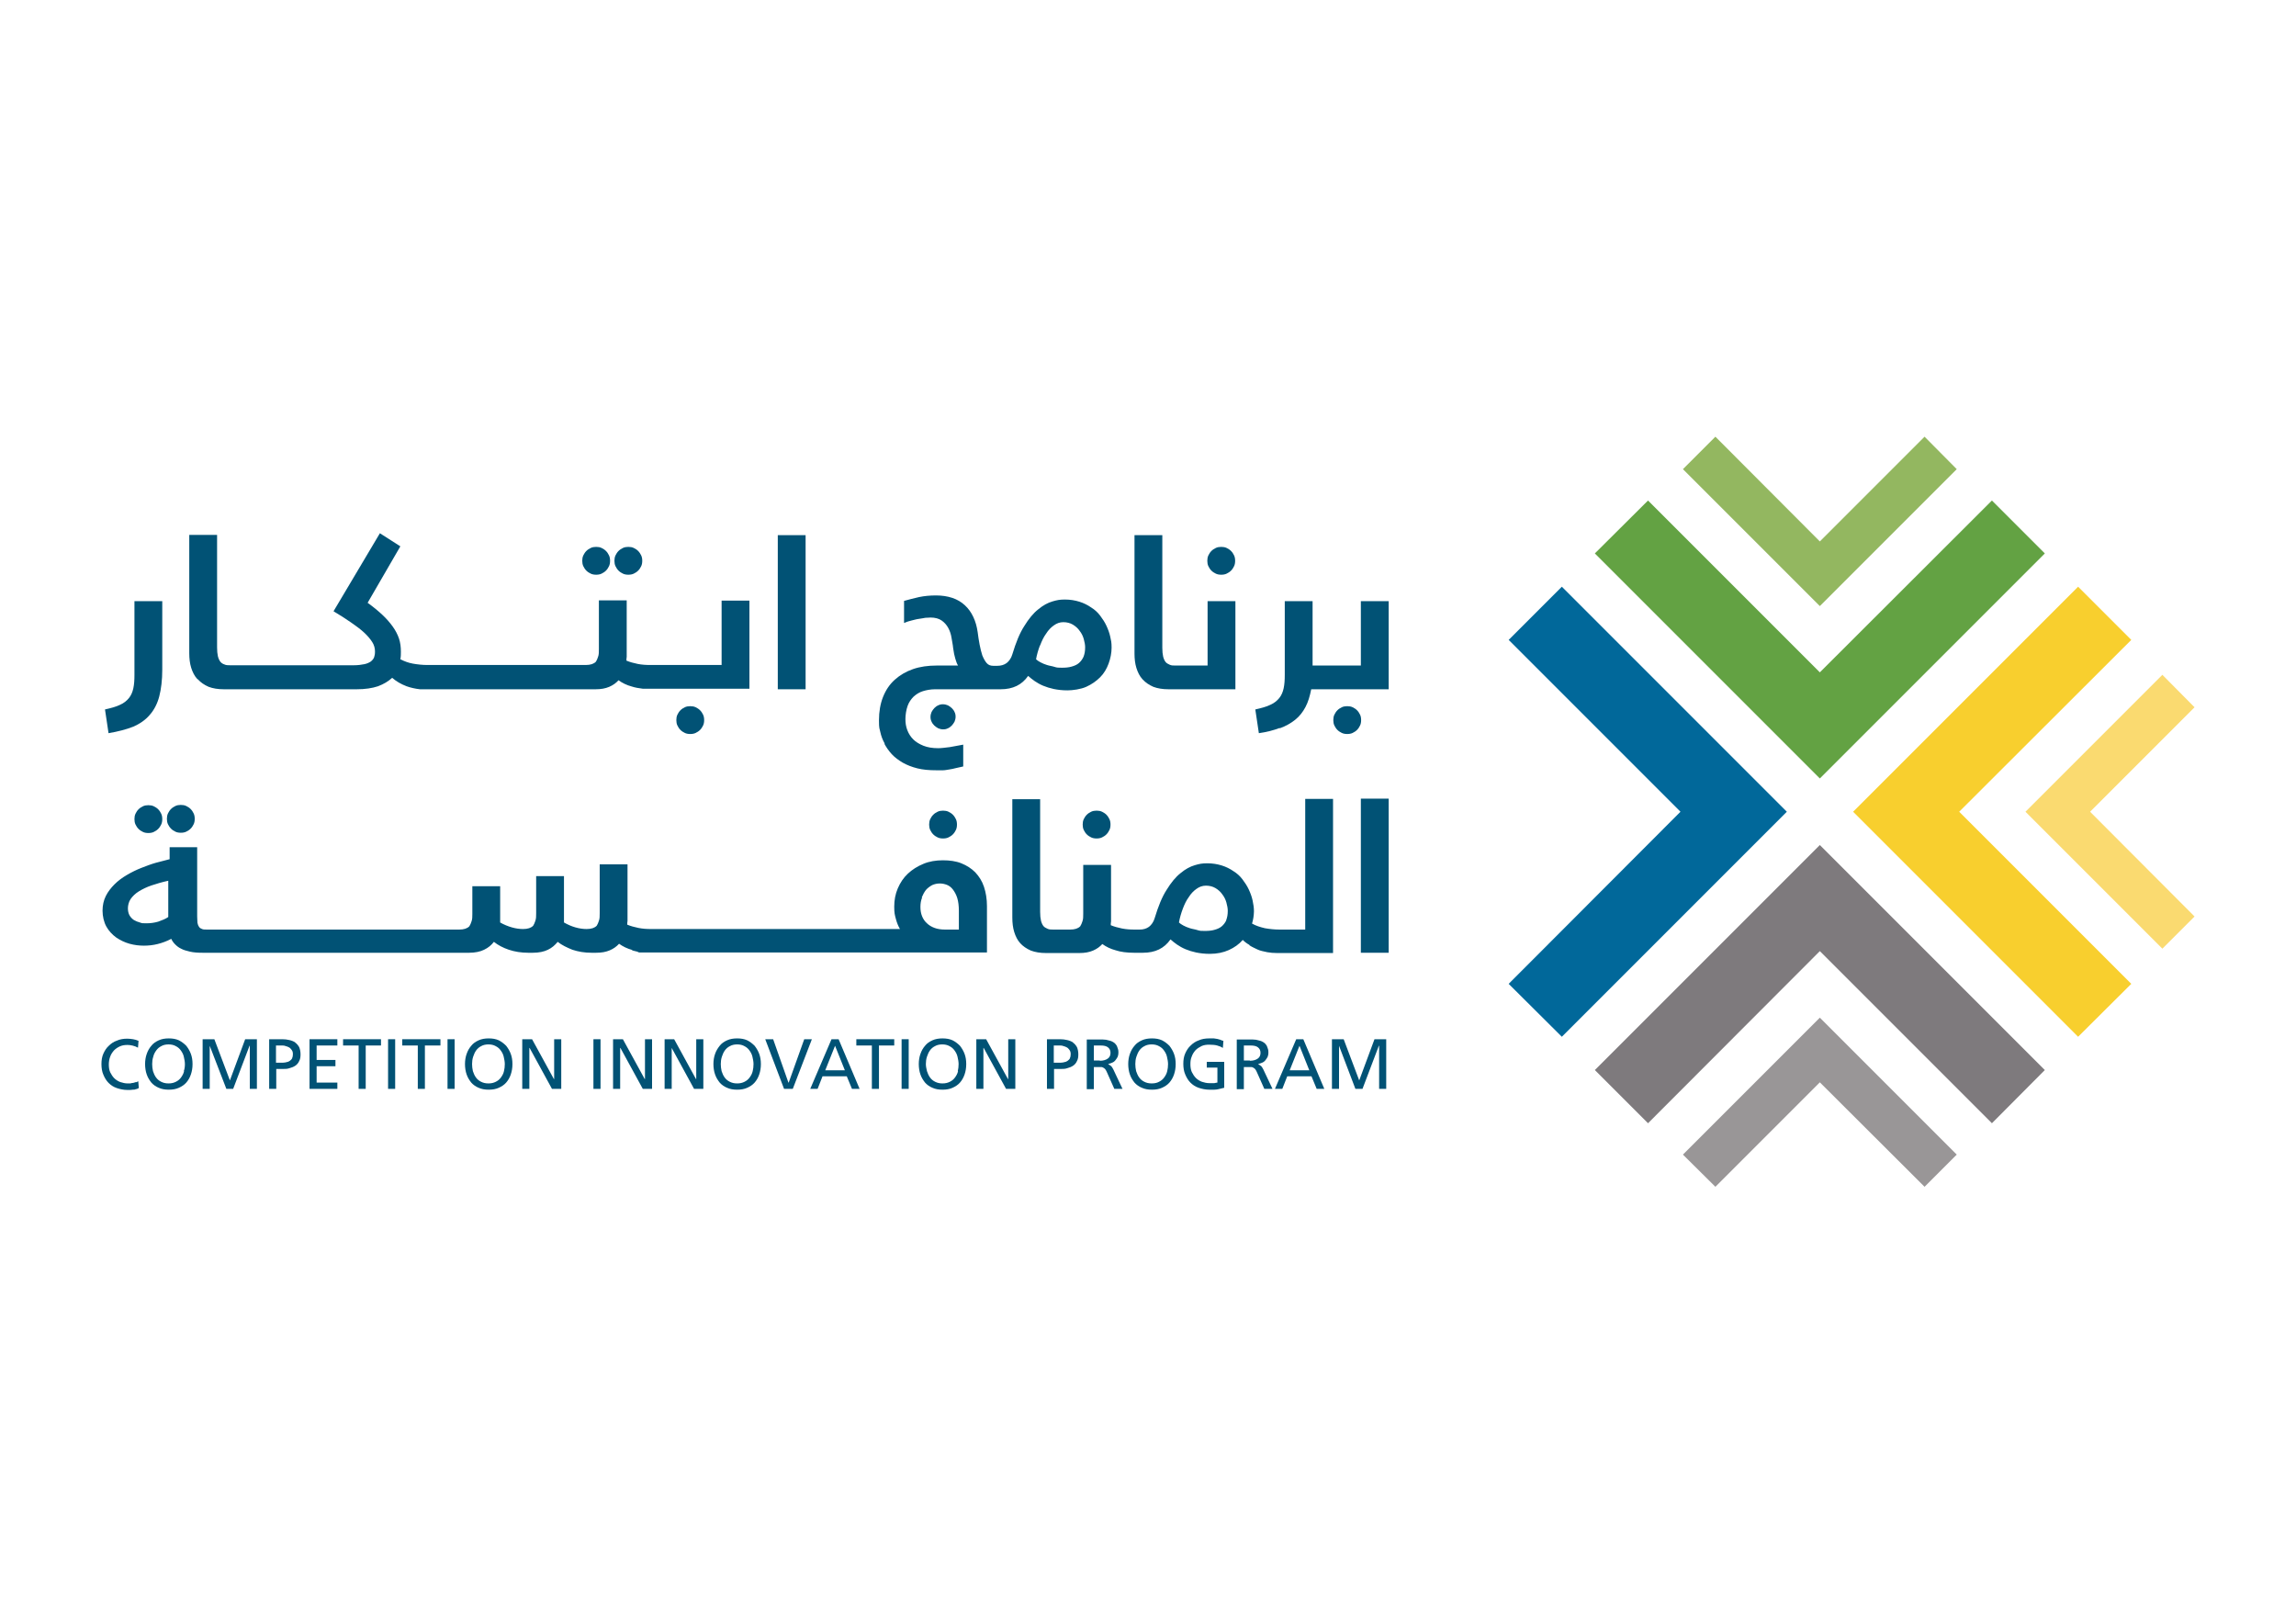
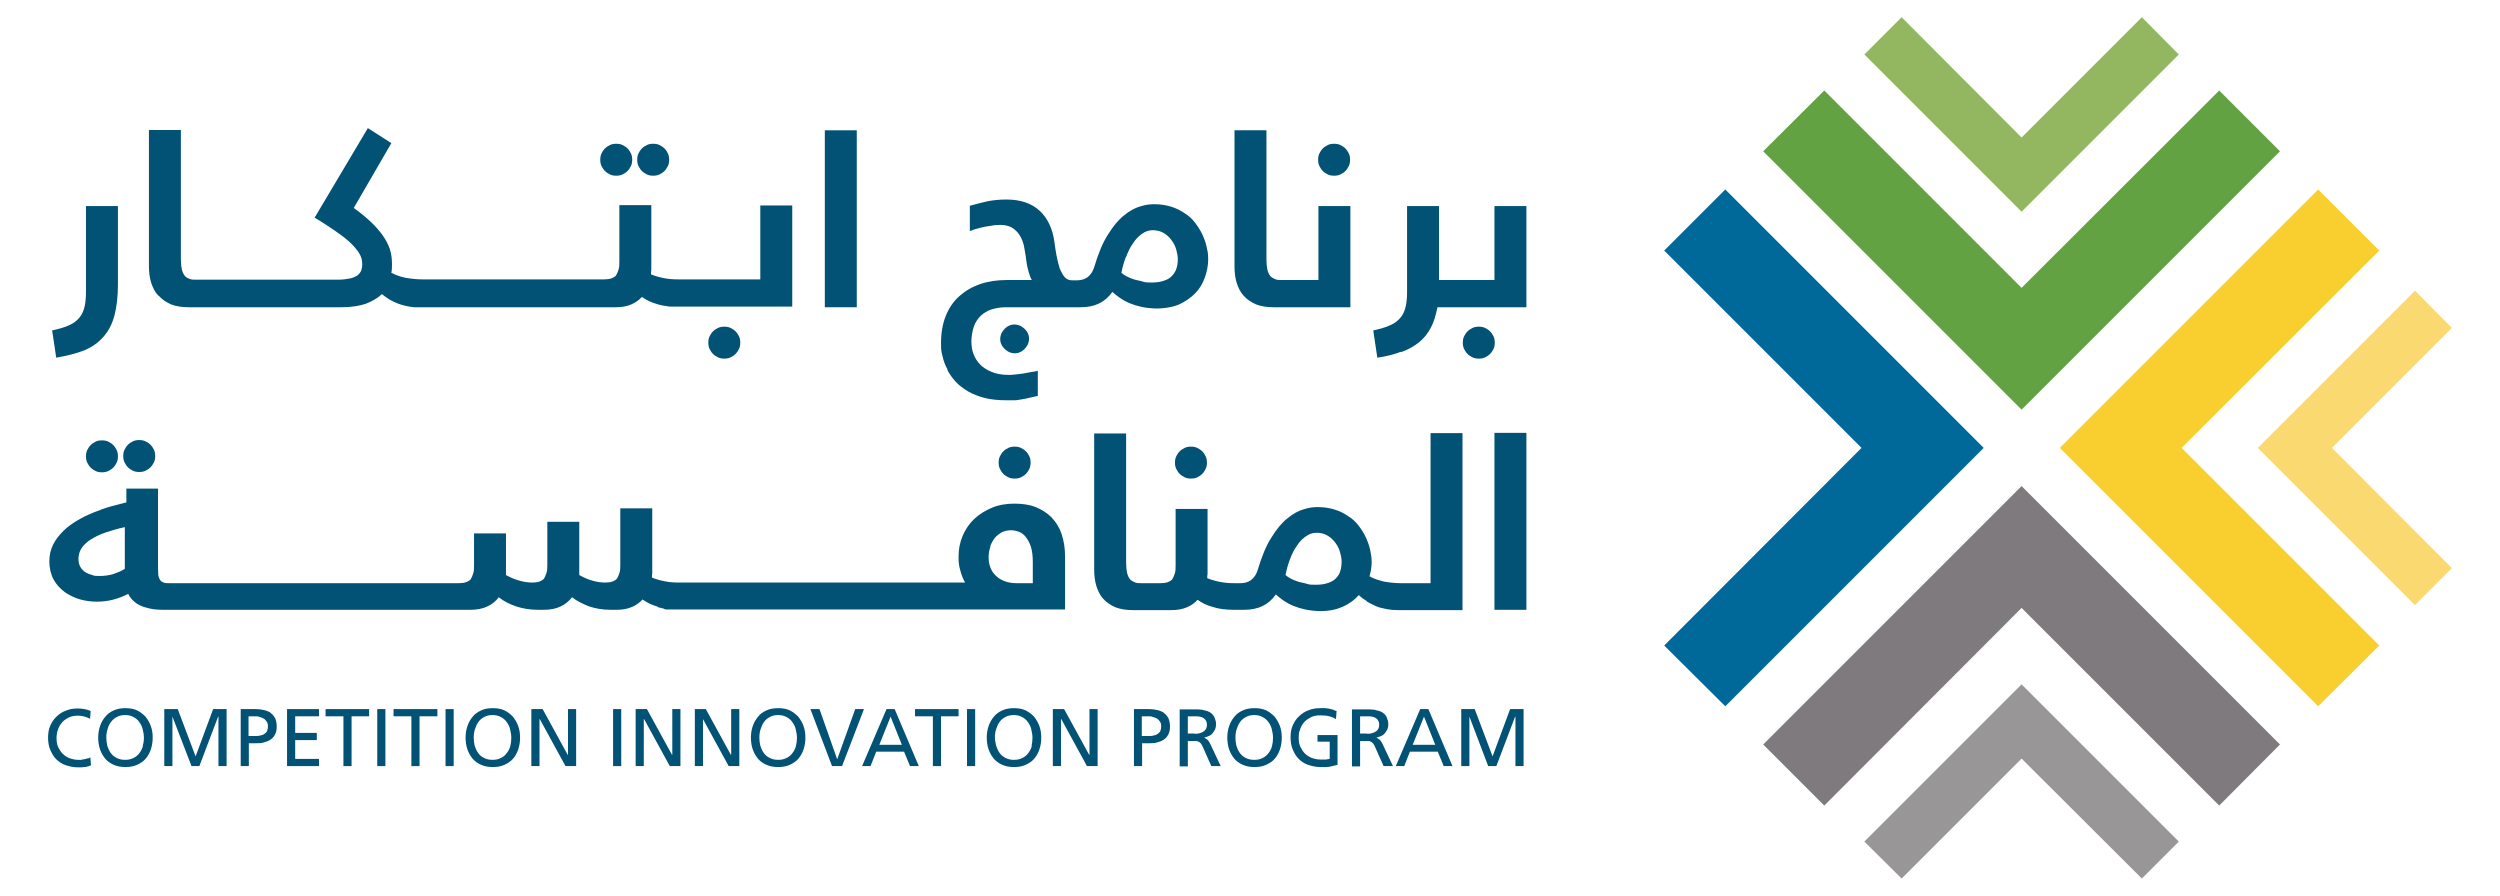
- <svg xmlns="http://www.w3.org/2000/svg" id="Layer_1" version="1.1" viewBox="0 0 841.9 595.3">
+ <svg xmlns="http://www.w3.org/2000/svg" id="Layer_1" version="1.1" viewBox="21.85 154.60 798.20 286.00">
  <defs>
    <style>
      .st0 {
        fill: #015275;
      }

      .st1 {
        fill: #f8cf2e;
      }

      .st2 {
        fill: #93b760;
      }

      .st3 {
        fill: #63a243;
      }

      .st4 {
        fill: #fada70;
      }

      .st5 {
        fill: #999697;
      }

      .st6 {
        fill: #7e7a7d;
      }

      .st7 {
        fill: #01689a;
      }
    </style>
  </defs>
  <polygon class="st6" points="584.8 392.3 604.3 411.8 667.3 348.7 730.4 411.8 749.8 392.3 667.3 309.8 584.8 392.3" />
  <polygon class="st7" points="572.7 215.1 553.2 234.6 616.2 297.6 553.2 360.7 572.7 380.1 655.2 297.6 572.7 215.1" />
  <polygon class="st4" points="792.9 347.8 804.7 336 766.4 297.6 804.7 259.3 792.9 247.4 742.7 297.6 792.9 347.8" />
  <polygon class="st3" points="749.8 202.9 730.4 183.5 667.3 246.5 604.3 183.5 584.8 202.9 667.3 285.4 749.8 202.9" />
  <polygon class="st1" points="762 380.1 781.5 360.7 718.4 297.6 781.5 234.6 762 215.1 679.5 297.6 762 380.1" />
  <polygon class="st2" points="717.5 172 705.7 160.1 667.3 198.5 629 160.1 617.1 172 667.3 222.2 717.5 172" />
  <polygon class="st5" points="617.1 423.3 629 435.1 667.3 396.8 705.7 435.1 717.5 423.3 667.3 373.1 617.1 423.3" />
  <g>
    <path class="st0" d="M49.9,396.7c-.3.1-.7.2-1,.3-.4,0-.7.1-1.1.2-.4,0-.7,0-1,0-.9,0-1.8-.2-2.7-.5-.8-.3-1.6-.8-2.2-1.4-.6-.6-1.1-1.4-1.5-2.2-.4-.9-.5-1.9-.5-2.9s.2-2,.5-2.8c.3-.9.8-1.6,1.4-2.3.6-.6,1.3-1.1,2.2-1.5.9-.4,1.8-.5,2.8-.5s2.6.3,3.8,1l.2-2.5c-.7-.3-1.3-.5-2-.6s-1.4-.2-2.1-.2c-1.4,0-2.7.2-3.8.7-1.2.4-2.2,1.1-3,1.9-.9.8-1.5,1.8-2,2.9-.5,1.1-.7,2.4-.7,3.8s.2,2.8.7,3.9c.5,1.2,1.1,2.2,1.9,3,.8.8,1.8,1.5,3,1.9,1.2.4,2.5.7,3.9.7s1.2,0,2-.1c.4,0,.8,0,1.1-.2.4,0,.7-.2,1.1-.4l-.2-2.5c-.2.1-.5.3-.8.4Z" />
    <path class="st0" d="M68.3,383.4c-.8-.8-1.7-1.5-2.7-2-1.1-.5-2.3-.7-3.7-.7s-2.6.2-3.7.7c-1.1.5-2,1.1-2.7,2-.7.8-1.3,1.8-1.7,3-.4,1.1-.6,2.4-.6,3.7s.2,2.7.6,3.8c.4,1.2,1,2.1,1.7,3,.7.8,1.7,1.5,2.7,1.9,1.1.5,2.3.7,3.7.7s2.6-.2,3.7-.7c1.1-.5,2-1.1,2.7-1.9.7-.8,1.3-1.8,1.7-3,.4-1.2.6-2.4.6-3.8s-.2-2.6-.6-3.7c-.4-1.1-1-2.1-1.7-3ZM67.5,392.7c-.2.9-.6,1.6-1.1,2.3-.5.7-1.1,1.2-1.9,1.6-.8.4-1.6.6-2.7.6s-1.9-.2-2.7-.6c-.8-.4-1.4-.9-1.9-1.6-.5-.7-.8-1.4-1.1-2.3-.2-.9-.3-1.7-.3-2.6s.1-1.8.4-2.7c.2-.9.6-1.6,1.1-2.3.5-.7,1.1-1.2,1.9-1.6.7-.4,1.6-.6,2.6-.6,1,0,1.9.2,2.6.6.8.4,1.4.9,1.9,1.6.5.7.9,1.4,1.1,2.3.2.9.4,1.8.4,2.7,0,.9-.1,1.8-.4,2.6Z" />
    <polygon class="st0" points="84.3 396.1 78.6 381 74.3 381 74.3 399.2 76.9 399.2 76.9 383.4 76.9 383.4 83 399.2 85.5 399.2 91.5 383.4 91.6 383.4 91.6 399.2 94.2 399.2 94.2 381 89.9 381 84.3 396.1" />
    <path class="st0" d="M108.3,382.2c-.6-.4-1.3-.7-2.2-.9-.8-.2-1.7-.3-2.6-.3h-4.8v18.2h2.6v-7.3h2.5c.8,0,1.6,0,2.4-.3.8-.2,1.5-.5,2.1-.9.6-.4,1.1-1,1.4-1.7.4-.7.5-1.5.5-2.5s-.2-1.9-.5-2.6c-.4-.7-.9-1.3-1.5-1.7ZM107.2,387.9c-.2.4-.5.7-.9,1-.4.3-.7.4-1.2.5-.4.1-.8.2-1.3.2h-2.6v-6.3h2.2c.4,0,.8,0,1.3.2.5.1.9.3,1.3.5.4.2.7.6,1,1,.3.4.4.9.4,1.5s-.1,1.1-.3,1.5Z" />
    <polygon class="st0" points="113.5 399.2 123.7 399.2 123.7 396.9 116.1 396.9 116.1 390.9 123 390.9 123 388.6 116.1 388.6 116.1 383.3 123.7 383.3 123.7 381 113.5 381 113.5 399.2" />
    <polygon class="st0" points="125.8 383.3 131.5 383.3 131.5 399.2 134.1 399.2 134.1 383.3 139.7 383.3 139.7 381 125.8 381 125.8 383.3" />
    <rect class="st0" x="142.3" y="381" width="2.6" height="18.2" />
    <polygon class="st0" points="147.5 383.3 153.2 383.3 153.2 399.2 155.8 399.2 155.8 383.3 161.5 383.3 161.5 381 147.5 381 147.5 383.3" />
    <rect class="st0" x="164.1" y="381" width="2.6" height="18.2" />
    <path class="st0" d="M185.6,383.4c-.8-.8-1.7-1.5-2.7-2-1.1-.5-2.3-.7-3.7-.7s-2.6.2-3.7.7c-1.1.5-2,1.1-2.7,2-.7.8-1.3,1.8-1.7,3-.4,1.1-.6,2.4-.6,3.7s.2,2.7.6,3.8c.4,1.2,1,2.1,1.7,3,.7.8,1.7,1.5,2.7,1.9,1.1.5,2.3.7,3.7.7s2.6-.2,3.7-.7c1.1-.5,2-1.1,2.7-1.9.7-.8,1.3-1.8,1.7-3,.4-1.2.6-2.4.6-3.8s-.2-2.6-.6-3.7c-.4-1.1-1-2.1-1.7-3ZM184.8,392.7c-.2.9-.6,1.6-1.1,2.3-.5.7-1.1,1.2-1.9,1.6-.8.4-1.6.6-2.7.6s-1.9-.2-2.7-.6c-.8-.4-1.4-.9-1.9-1.6-.5-.7-.8-1.4-1.1-2.3-.2-.9-.3-1.7-.3-2.6s.1-1.8.4-2.7c.3-.9.6-1.6,1.1-2.3.5-.7,1.1-1.2,1.9-1.6.7-.4,1.6-.6,2.6-.6,1,0,1.9.2,2.6.6.8.4,1.4.9,1.9,1.6.5.7.9,1.4,1.1,2.3.2.9.4,1.8.4,2.7,0,.9-.1,1.8-.3,2.6Z" />
    <polygon class="st0" points="203.2 395.6 203.1 395.6 195.1 381 191.5 381 191.5 399.2 194.1 399.2 194.1 384.2 194.2 384.2 202.4 399.2 205.8 399.2 205.8 381 203.2 381 203.2 395.6" />
    <rect class="st0" x="217.6" y="381" width="2.6" height="18.2" />
    <polygon class="st0" points="236.5 395.6 236.4 395.6 228.4 381 224.8 381 224.8 399.2 227.4 399.2 227.4 384.2 227.5 384.2 235.7 399.2 239.1 399.2 239.1 381 236.5 381 236.5 395.6" />
    <polygon class="st0" points="255.3 395.6 255.2 395.6 247.2 381 243.7 381 243.7 399.2 246.3 399.2 246.3 384.2 246.3 384.2 254.5 399.2 257.9 399.2 257.9 381 255.3 381 255.3 395.6" />
    <path class="st0" d="M276.7,383.4c-.8-.8-1.7-1.5-2.7-2-1.1-.5-2.3-.7-3.7-.7s-2.6.2-3.7.7c-1.1.5-2,1.1-2.7,2s-1.3,1.8-1.7,3c-.4,1.1-.6,2.4-.6,3.7s.2,2.7.6,3.8c.4,1.2,1,2.1,1.7,3,.7.8,1.7,1.5,2.7,1.9,1.1.5,2.3.7,3.7.7s2.6-.2,3.7-.7c1.1-.5,2-1.1,2.7-1.9.7-.8,1.3-1.8,1.7-3,.4-1.2.6-2.4.6-3.8s-.2-2.6-.6-3.7c-.4-1.1-1-2.1-1.7-3ZM276,392.7c-.2.9-.6,1.6-1.1,2.3-.5.7-1.1,1.2-1.9,1.6-.8.4-1.6.6-2.7.6s-1.9-.2-2.7-.6c-.8-.4-1.4-.9-1.9-1.6-.5-.7-.8-1.4-1.1-2.3-.2-.9-.3-1.7-.3-2.6s.1-1.8.4-2.7c.3-.9.6-1.6,1.1-2.3.5-.7,1.1-1.2,1.9-1.6.7-.4,1.6-.6,2.6-.6,1,0,1.9.2,2.6.6.8.4,1.4.9,1.9,1.6.5.7.9,1.4,1.1,2.3.2.9.4,1.8.4,2.7,0,.9-.1,1.8-.3,2.6Z" />
    <polygon class="st0" points="294.9 381 289.2 396.9 289.1 396.9 283.5 381 280.6 381 287.5 399.2 290.7 399.2 297.7 381 294.9 381" />
    <path class="st0" d="M304.9,381l-7.8,18.2h2.7l1.8-4.6h8.9l1.9,4.6h2.8l-7.7-18.2h-2.7ZM302.6,392.4l3.6-9,3.6,9h-7.2Z" />
    <polygon class="st0" points="314 383.3 319.7 383.3 319.7 399.2 322.3 399.2 322.3 383.3 327.9 383.3 327.9 381 314 381 314 383.3" />
    <rect class="st0" x="330.6" y="381" width="2.6" height="18.2" />
    <path class="st0" d="M352,383.4c-.8-.8-1.7-1.5-2.7-2-1.1-.5-2.3-.7-3.7-.7s-2.6.2-3.7.7-2,1.1-2.7,2c-.7.8-1.3,1.8-1.7,3-.4,1.1-.6,2.4-.6,3.7s.2,2.7.6,3.8c.4,1.2,1,2.1,1.7,3,.7.8,1.7,1.5,2.7,1.9,1.1.5,2.3.7,3.7.7s2.6-.2,3.7-.7c1.1-.5,2-1.1,2.7-1.9.7-.8,1.3-1.8,1.7-3,.4-1.2.6-2.4.6-3.8s-.2-2.6-.6-3.7c-.4-1.1-1-2.1-1.7-3ZM351.3,392.7c-.2.9-.6,1.6-1.1,2.3-.5.7-1.1,1.2-1.9,1.6-.8.4-1.6.6-2.7.6s-1.9-.2-2.7-.6c-.8-.4-1.4-.9-1.9-1.6-.5-.7-.8-1.4-1.1-2.3-.2-.9-.4-1.7-.4-2.6s.1-1.8.4-2.7c.3-.9.6-1.6,1.1-2.3.5-.7,1.1-1.2,1.9-1.6.7-.4,1.6-.6,2.6-.6,1,0,1.9.2,2.6.6.8.4,1.4.9,1.9,1.6.5.7.9,1.4,1.1,2.3.2.9.4,1.8.4,2.7,0,.9-.1,1.8-.3,2.6Z" />
    <polygon class="st0" points="369.7 395.6 369.6 395.6 361.6 381 358 381 358 399.2 360.6 399.2 360.6 384.2 360.7 384.2 368.9 399.2 372.3 399.2 372.3 381 369.7 381 369.7 395.6" />
    <path class="st0" d="M393.5,382.2c-.6-.4-1.3-.7-2.2-.9-.8-.2-1.7-.3-2.6-.3h-4.8v18.2h2.6v-7.3h2.5c.8,0,1.6,0,2.4-.3.8-.2,1.5-.5,2.1-.9.6-.4,1.1-1,1.4-1.7.4-.7.5-1.5.5-2.5s-.2-1.9-.5-2.6c-.4-.7-.9-1.3-1.5-1.7ZM392.4,387.9c-.2.4-.5.7-.9,1-.4.3-.7.4-1.2.5-.4.1-.8.2-1.3.2h-2.6v-6.3h2.2c.4,0,.8,0,1.3.2.5.1.9.3,1.3.5.4.2.7.6,1,1,.3.4.4.9.4,1.5s-.1,1.1-.3,1.5Z" />
    <path class="st0" d="M407.2,390.7c-.1-.1-.3-.2-.4-.3-.2-.1-.3-.2-.5-.3h0c.5-.1,1-.3,1.5-.5.5-.2.9-.5,1.2-.9.3-.4.6-.8.8-1.2.2-.5.3-1,.3-1.5s0-1-.2-1.5c-.1-.4-.3-.8-.4-1.1-.2-.3-.4-.6-.7-.9-.3-.2-.6-.5-.9-.6-.3-.2-.7-.3-1.1-.4-.4-.1-.8-.2-1.2-.3-.4,0-.8-.1-1.3-.1-.4,0-.9,0-1.3,0h-4.5v18.2h2.6v-8.1h1.6c.4,0,.7,0,1,0,.3,0,.5,0,.8.2.2.1.5.3.7.5.2.2.4.6.6,1l2.8,6.3h3l-3.4-7.2c-.3-.6-.6-1-.8-1.2ZM403.3,388.8h-2.2v-5.5h2.5c1.2,0,2.1.2,2.7.7.6.5.9,1.1.9,2s-.3,1.6-1,2.1c-.7.5-1.7.8-2.9.8Z" />
    <path class="st0" d="M428.8,383.4c-.8-.8-1.7-1.5-2.7-2-1.1-.5-2.3-.7-3.7-.7s-2.6.2-3.7.7c-1.1.5-2,1.1-2.7,2-.7.8-1.3,1.8-1.7,3-.4,1.1-.6,2.4-.6,3.7s.2,2.7.6,3.8c.4,1.2,1,2.1,1.7,3,.7.8,1.7,1.5,2.7,1.9,1.1.5,2.3.7,3.7.7s2.6-.2,3.7-.7c1.1-.5,2-1.1,2.7-1.9.7-.8,1.3-1.8,1.7-3,.4-1.2.6-2.4.6-3.8s-.2-2.6-.6-3.7c-.4-1.1-1-2.1-1.7-3ZM428,392.7c-.2.9-.6,1.6-1.1,2.3-.5.7-1.1,1.2-1.9,1.6-.7.4-1.6.6-2.7.6s-1.9-.2-2.7-.6c-.8-.4-1.4-.9-1.9-1.6-.5-.7-.8-1.4-1.1-2.3-.2-.9-.3-1.7-.3-2.6s.1-1.8.4-2.7c.3-.9.6-1.6,1.1-2.3.5-.7,1.1-1.2,1.9-1.6.7-.4,1.6-.6,2.6-.6,1,0,1.9.2,2.6.6.8.4,1.4.9,1.9,1.6.5.7.9,1.4,1.1,2.3.2.9.4,1.8.4,2.7,0,.9-.1,1.8-.3,2.6Z" />
    <path class="st0" d="M442.6,391.4h3.8v5.5c-.2,0-.3,0-.5.1-.2,0-.3,0-.6.1-.2,0-.5,0-.8,0-.3,0-.7,0-1.1,0-.9,0-1.8-.2-2.7-.5-.8-.3-1.6-.8-2.2-1.4-.6-.6-1.1-1.4-1.5-2.2-.4-.9-.5-1.9-.5-2.9,0-1,.1-1.9.5-2.8.3-.9.8-1.6,1.4-2.3.6-.6,1.4-1.1,2.2-1.5.9-.4,1.8-.5,2.8-.5,1.2,0,2.2.1,2.9.3.8.2,1.5.5,2.1.9l.2-2.6c-.4-.1-.8-.2-1.1-.4-.4-.1-.7-.2-1.1-.3-.4,0-.9-.2-1.3-.2-.5,0-1.1,0-1.7,0-1.4,0-2.7.2-3.8.7-1.2.4-2.2,1.1-3,1.9-.9.8-1.5,1.8-2,2.9-.5,1.1-.7,2.4-.7,3.8s.2,2.8.7,3.9c.5,1.2,1.1,2.2,1.9,3,.8.8,1.8,1.5,3,1.9,1.2.4,2.5.7,3.9.7s1.4,0,1.9,0c.6,0,1.1-.1,1.5-.2.9-.2,1.6-.4,2.1-.5v-9.5h-6.4v2.1Z" />
    <path class="st0" d="M462.2,390.7c-.1-.1-.3-.2-.4-.3-.2-.1-.3-.2-.5-.3h0c.5-.1,1-.3,1.5-.5.5-.2.9-.5,1.2-.9.3-.4.6-.8.8-1.2.2-.5.3-1,.3-1.5s0-1-.2-1.5c-.1-.4-.3-.8-.4-1.1-.2-.3-.4-.6-.7-.9-.3-.2-.6-.5-.9-.6-.3-.2-.7-.3-1.1-.4-.4-.1-.8-.2-1.2-.3-.4,0-.8-.1-1.3-.1-.4,0-.9,0-1.3,0h-4.5v18.2h2.6v-8.1h1.6c.4,0,.7,0,1,0,.3,0,.5,0,.8.2.2.1.5.3.7.5.2.2.4.6.6,1l2.8,6.3h3l-3.4-7.2c-.3-.6-.6-1-.8-1.2ZM458.3,388.8h-2.2v-5.5h2.5c1.2,0,2.1.2,2.7.7.6.5.9,1.1.9,2s-.3,1.6-1,2.1c-.7.5-1.7.8-2.9.8Z" />
    <path class="st0" d="M475.3,381l-7.8,18.2h2.7l1.8-4.6h8.9l1.9,4.6h2.8l-7.7-18.2h-2.7ZM472.9,392.4l3.6-9,3.6,9h-7.2Z" />
    <polygon class="st0" points="498.4 396.1 492.7 381 488.4 381 488.4 399.2 491 399.2 491 383.4 491 383.4 497 399.2 499.6 399.2 505.6 383.4 505.7 383.4 505.7 399.2 508.3 399.2 508.3 381 504 381 498.4 396.1" />
    <path class="st0" d="M48.7,266.5c2.5-1.1,4.6-2.5,6.2-4.4,1.6-1.8,2.8-4.1,3.5-6.8.7-2.7,1.1-6,1.1-9.8v-25.1h-10.2v27.1c0,1.8-.1,3.4-.4,4.8-.3,1.4-.8,2.6-1.6,3.6-.8,1-1.9,1.9-3.3,2.5-1.4.7-3.3,1.2-5.5,1.7l1.3,8.7c3.5-.6,6.6-1.4,9.1-2.4Z" />
    <path class="st0" d="M72.6,249.1c1,1.1,2.3,2,3.9,2.7,1.6.6,3.4.9,5.6.9h48.7c3.1,0,5.7-.4,7.8-1.1,2.1-.8,3.8-1.8,5.2-3.1,1.5,1.3,3.2,2.3,5.3,3.1,1.4.5,3.1.9,4.9,1.1,0,0,0,0,.1,0,.4,0,.9,0,1.5,0h62.8c2,0,3.6-.3,5-.9,1.4-.6,2.5-1.4,3.4-2.4,1.4,1,3,1.8,4.9,2.3,1.2.4,2.5.6,4,.8,0,0,0,0,.1,0,.4,0,.9,0,1.5,0h37.5v-32.3h-10.2v23.6h-26.2c-1.6,0-3.1-.1-4.6-.4-1.5-.3-2.9-.7-4.1-1.2,0-.4,0-.9.1-1.4,0-.5,0-.9,0-1.4v-19.3h-10.2v17.9c0,1.1,0,2-.3,2.8-.2.7-.5,1.3-.8,1.8-.4.4-.9.7-1.5.9-.6.2-1.4.3-2.2.3h-58.1c-1.8,0-3.6-.2-5.3-.5-1.7-.3-3.2-.9-4.6-1.6.2-.9.2-1.8.2-2.8,0-1.7-.2-3.3-.7-4.8-.5-1.5-1.3-3-2.3-4.4-1-1.4-2.3-2.9-3.8-4.3-1.5-1.4-3.3-2.9-5.4-4.4l12-20.7-7.5-4.8-17,28.6c2.4,1.4,4.5,2.8,6.4,4.1,1.9,1.3,3.5,2.5,4.8,3.7,1.3,1.2,2.3,2.4,3,3.5.7,1.1,1,2.3,1,3.4s-.1,1.4-.3,2.1c-.2.6-.6,1.1-1.2,1.6-.6.4-1.4.8-2.4,1-1,.2-2.3.4-3.9.4h-45.3c-.8,0-1.5,0-2.1-.3-.6-.2-1.1-.5-1.5-1-.4-.5-.7-1.2-.9-2-.2-.9-.3-1.9-.3-3.2v-41.3h-10.2v43.4c0,1.9.2,3.7.7,5.3.5,1.6,1.2,3,2.2,4.1Z" />
    <path class="st0" d="M215,209.2c.5.5,1,.8,1.6,1.1.6.3,1.3.4,2,.4s1.4-.1,2-.4c.6-.3,1.1-.6,1.6-1.1.5-.5.8-1,1.1-1.6.3-.6.4-1.3.4-2s-.1-1.4-.4-2c-.3-.6-.6-1.1-1.1-1.6-.5-.5-1-.8-1.6-1.1-.6-.3-1.3-.4-2-.4s-1.4.1-2,.4c-.6.3-1.1.6-1.6,1.1s-.8,1-1.1,1.6-.4,1.3-.4,2,.1,1.4.4,2c.3.6.6,1.1,1.1,1.6Z" />
    <path class="st0" d="M226.8,209.2c.5.5,1,.8,1.6,1.1.6.3,1.3.4,2,.4s1.4-.1,2-.4c.6-.3,1.1-.6,1.6-1.1.5-.5.8-1,1.1-1.6.3-.6.4-1.3.4-2s-.1-1.4-.4-2c-.3-.6-.6-1.1-1.1-1.6-.5-.5-1-.8-1.6-1.1-.6-.3-1.3-.4-2-.4s-1.4.1-2,.4c-.6.3-1.1.6-1.6,1.1-.5.5-.8,1-1.1,1.6-.3.6-.4,1.3-.4,2s.1,1.4.4,2c.3.6.6,1.1,1.1,1.6Z" />
    <rect class="st0" x="285.2" y="196.2" width="10.2" height="56.5" />
    <path class="st0" d="M324.3,272.7c.7,1.3,1.6,2.6,2.7,3.8,1.1,1.2,2.5,2.2,4,3.1,1.6.9,3.4,1.6,5.4,2.1s4.3.7,6.9.7,1.7,0,2.5,0c.8,0,1.5-.2,2.3-.3.8-.1,1.6-.3,2.4-.5.8-.2,1.7-.4,2.7-.6v-8c-1.6.3-3.3.6-4.9.9-1.7.2-3.1.4-4.3.4-2.1,0-3.9-.3-5.4-.9-1.5-.6-2.8-1.4-3.7-2.3-1-1-1.7-2.1-2.2-3.4-.5-1.3-.7-2.6-.7-4.1s.3-3.4.8-4.8c.5-1.4,1.3-2.5,2.2-3.4,1-.9,2.1-1.6,3.4-2,1.3-.4,2.8-.7,4.5-.7h24c4.5,0,7.8-1.6,10.1-4.9.7.6,1.5,1.3,2.4,1.9.9.6,1.9,1.2,3.1,1.7,1.2.5,2.5.9,3.9,1.2,1.5.3,3.1.5,5,.5s4.9-.4,6.9-1.3c2-.9,3.7-2.1,5.1-3.5s2.4-3.1,3.1-5c.7-1.9,1.1-3.9,1.1-5.9s-.2-2.6-.5-4c-.3-1.4-.8-2.7-1.4-4s-1.4-2.5-2.3-3.7c-.9-1.2-2-2.2-3.3-3-1.3-.9-2.7-1.6-4.3-2.1s-3.4-.8-5.3-.8-2.9.2-4.6.7c-1.7.5-3.4,1.4-5.2,2.9-1.8,1.4-3.5,3.5-5.1,6.1-1.7,2.6-3.1,6.1-4.4,10.4-.4,1.4-1.2,2.5-2.1,3.2-1,.7-2.1,1-3.4,1h-1.5c-1,0-1.8-.3-2.4-1-.6-.7-1.1-1.6-1.6-2.8-.4-1.2-.7-2.5-1-4-.3-1.5-.5-3-.7-4.5-.3-2.1-.8-3.9-1.6-5.6-.8-1.7-1.8-3.1-3.1-4.3-1.3-1.2-2.8-2.1-4.6-2.7-1.8-.6-3.8-.9-6-.9s-4.3.2-6.2.6c-1.8.4-3.7.9-5.5,1.4v8.1c.9-.4,1.8-.7,2.7-.9.9-.2,1.8-.5,2.7-.6s1.7-.3,2.4-.4c.8,0,1.4-.1,1.9-.1,1.7,0,3.1.4,4.1,1.1,1,.7,1.8,1.6,2.4,2.7.6,1.1,1,2.3,1.2,3.6.2,1.3.5,2.6.6,3.8.2,1.6.5,2.9.8,3.9.3,1,.6,1.9,1,2.5h-7.8c-3.2,0-6.1.4-8.7,1.3-2.6.9-4.8,2.2-6.7,3.9-1.9,1.7-3.3,3.8-4.3,6.3s-1.5,5.4-1.5,8.6.2,2.8.5,4.3c.3,1.4.8,2.8,1.6,4.2ZM381.4,236.6c.6-1.6,1.3-3.1,2.2-4.3.8-1.3,1.8-2.3,2.8-3,1.1-.8,2.2-1.2,3.5-1.2s2.5.3,3.5.9c1,.6,1.9,1.4,2.5,2.3.7.9,1.2,1.9,1.5,3,.3,1.1.5,2.1.5,3,0,1.4-.2,2.5-.6,3.5-.4.9-1,1.7-1.7,2.3-.7.6-1.6,1-2.7,1.3-1,.3-2.2.4-3.5.4s-1.8,0-2.7-.3-1.9-.4-2.8-.7c-.9-.3-1.7-.6-2.4-1-.7-.4-1.2-.7-1.6-1.1.3-1.7.8-3.4,1.4-5Z" />
    <path class="st0" d="M419,249.1c1,1.1,2.3,2,3.9,2.7,1.6.6,3.4.9,5.6.9h24.5v-32.3h-10.2v23.6h-11.8c-.8,0-1.5,0-2.1-.3s-1.1-.5-1.5-1c-.4-.5-.7-1.2-.9-2-.2-.9-.3-1.9-.3-3.2v-41.3h-10.2v43.4c0,1.9.2,3.7.7,5.3.5,1.6,1.2,3,2.2,4.1Z" />
    <path class="st0" d="M444.2,209.2c.5.5,1,.8,1.6,1.1.6.3,1.3.4,2,.4s1.4-.1,2-.4c.6-.3,1.1-.6,1.6-1.1s.8-1,1.1-1.6c.3-.6.4-1.3.4-2s-.1-1.4-.4-2c-.3-.6-.6-1.1-1.1-1.6-.5-.5-1-.8-1.6-1.1-.6-.3-1.3-.4-2-.4s-1.4.1-2,.4c-.6.3-1.1.6-1.6,1.1-.5.5-.8,1-1.1,1.6-.3.6-.4,1.3-.4,2s.1,1.4.4,2c.3.6.6,1.1,1.1,1.6Z" />
    <path class="st0" d="M469.3,267c2.2-.8,4.1-1.9,5.6-3.1,1.6-1.3,2.8-2.8,3.8-4.7s1.6-4,2.1-6.5h28.4v-32.3h-10.2v23.6h-17.7v-23.6h-10.2v27.1c0,1.8-.1,3.4-.4,4.8-.3,1.4-.8,2.6-1.6,3.6-.8,1-1.9,1.9-3.3,2.5-1.4.7-3.3,1.2-5.5,1.7l1.3,8.7c2.9-.4,5.5-1.1,7.6-1.9Z" />
    <path class="st0" d="M58,296.7c-.5-.5-1-.8-1.6-1.1s-1.3-.4-2-.4-1.4.1-2,.4c-.6.3-1.1.6-1.6,1.1-.5.5-.8,1-1.1,1.6-.3.6-.4,1.3-.4,2s.1,1.4.4,2c.3.6.6,1.1,1.1,1.6.5.5,1,.8,1.6,1.1.6.3,1.3.4,2,.4s1.4-.1,2-.4,1.1-.6,1.6-1.1.8-1,1.1-1.6c.3-.6.4-1.3.4-2s-.1-1.4-.4-2c-.3-.6-.6-1.1-1.1-1.6Z" />
    <path class="st0" d="M62.7,303.8c.5.5,1,.8,1.6,1.1s1.3.4,2,.4,1.4-.1,2-.4c.6-.3,1.1-.6,1.6-1.1s.8-1,1.1-1.6c.3-.6.4-1.3.4-2s-.1-1.4-.4-2c-.3-.6-.6-1.1-1.1-1.6-.5-.5-1-.8-1.6-1.1-.6-.3-1.3-.4-2-.4s-1.4.1-2,.4-1.1.6-1.6,1.1c-.5.5-.8,1-1.1,1.6-.3.6-.4,1.3-.4,2s.1,1.4.4,2c.3.6.6,1.1,1.1,1.6Z" />
    <path class="st0" d="M231.7,348.4c.6.2,1.3.3,2,.5.2.1.5.3.8.3.4,0,.9,0,1.5,0h125.9v-17c0-2.6-.4-5-1.1-7.1-.7-2.1-1.8-3.8-3.2-5.3-1.4-1.4-3.1-2.5-5.1-3.3-2-.8-4.3-1.1-6.8-1.1s-5,.4-7.1,1.3c-2.2.9-4.1,2.1-5.7,3.6-1.6,1.5-2.8,3.3-3.7,5.4-.9,2.1-1.3,4.3-1.3,6.7s.2,3,.6,4.5c.4,1.5.9,2.7,1.5,3.7h-91.3c-1.6,0-3.1-.1-4.6-.4-1.5-.3-2.9-.7-4.1-1.2,0-.4,0-.9.1-1.4,0-.5,0-.9,0-1.4v-19.3h-10.2v17.9c0,1.1,0,2-.3,2.8-.2.7-.5,1.3-.8,1.8-.4.4-.9.7-1.5.9-.6.2-1.4.3-2.2.3-1.3,0-2.7-.2-4.1-.6-1.4-.4-2.8-1-4.2-1.8,0-.3,0-.6,0-1s0-.6,0-1v-15h-10.2v13.6c0,1.1,0,2-.3,2.8-.2.7-.5,1.3-.8,1.8-.4.4-.9.7-1.5.9-.6.2-1.4.3-2.2.3-1.3,0-2.7-.2-4.1-.6-1.4-.4-2.9-1-4.3-1.8,0-.3,0-.6,0-.9v-12.4h-10.2v10.1c0,1.1,0,2-.3,2.8-.2.7-.5,1.3-.8,1.8-.4.4-.9.7-1.5.9-.6.2-1.4.3-2.2.3h-8.1c-.2,0-.4,0-.5,0-.2,0-.3,0-.5,0h-83.3c-.8,0-1.5,0-1.9-.2-.5-.2-.9-.4-1.1-.8-.3-.4-.5-.9-.6-1.5,0-.6-.1-1.4-.1-2.3v-25.4h-10.1v4.4c-1.5.4-3.2.8-5,1.3-1.8.5-3.6,1.2-5.4,1.9-1.8.7-3.6,1.6-5.3,2.6-1.7,1-3.2,2.1-4.5,3.4-1.3,1.3-2.4,2.7-3.2,4.3-.8,1.6-1.2,3.4-1.2,5.4s.5,4.2,1.4,5.8c.9,1.6,2.1,2.9,3.6,4,1.5,1,3.1,1.8,4.9,2.3,1.8.5,3.6.7,5.3.7s3.4-.2,5-.6c1.6-.4,3.3-1,5-1.9.3.7.8,1.4,1.4,2s1.3,1.2,2.2,1.6c.9.5,2,.8,3.3,1.1,1.3.3,2.8.4,4.6.4h85.1c.2,0,.4,0,.5,0,.2,0,.3,0,.5,0h11.6c2.2,0,4.1-.4,5.5-1.1,1.5-.7,2.7-1.7,3.6-2.9,1.5,1.2,3.4,2.2,5.5,2.9,2.1.7,4.5,1.1,7.1,1.1h1.7c2.2,0,4.1-.4,5.5-1.1,1.5-.7,2.6-1.7,3.6-2.9,1.5,1.2,3.4,2.1,5.4,2.9,2.1.7,4.4,1.1,7,1.1h1.7c2,0,3.6-.3,5-.9,1.4-.6,2.5-1.4,3.4-2.4,1.4,1,3,1.8,4.9,2.3ZM338,329c.4-1,.9-1.9,1.5-2.7.6-.7,1.4-1.3,2.3-1.8.9-.4,1.8-.6,2.8-.6s1.8.2,2.6.5c.8.3,1.6.9,2.2,1.7.6.8,1.2,1.8,1.6,3.1.4,1.3.6,2.9.6,4.8v6.8h-5.1c-1.4,0-2.7-.2-3.8-.6-1.1-.4-2.1-1-2.8-1.7-.8-.7-1.4-1.6-1.8-2.6-.4-1-.6-2.1-.6-3.4s.2-2.4.6-3.4ZM61.7,336.2c-1,.7-2.3,1.2-3.7,1.7-1.4.4-2.8.6-4.3.6s-1.6,0-2.4-.3c-.8-.2-1.5-.5-2.2-.9-.6-.4-1.2-1-1.6-1.7-.4-.7-.6-1.6-.6-2.6s.3-2.4,1-3.4c.7-1,1.7-2,3-2.8,1.3-.8,2.9-1.6,4.7-2.2,1.8-.6,3.8-1.2,6.1-1.7v13.3Z" />
    <path class="st0" d="M347.8,297.6c-.6-.3-1.3-.4-2-.4s-1.4.1-2,.4c-.6.3-1.1.6-1.6,1.1-.5.5-.8,1-1.1,1.6-.3.6-.4,1.3-.4,2s.1,1.4.4,2c.3.6.6,1.1,1.1,1.6.5.5,1,.8,1.6,1.1.6.3,1.3.4,2,.4s1.4-.1,2-.4c.6-.3,1.1-.6,1.6-1.1s.8-1,1.1-1.6c.3-.6.4-1.3.4-2s-.1-1.4-.4-2c-.3-.6-.6-1.1-1.1-1.6-.5-.5-1-.8-1.6-1.1Z" />
    <path class="st0" d="M404.1,297.6c-.6-.3-1.3-.4-2-.4s-1.4.1-2,.4c-.6.3-1.1.6-1.6,1.1-.5.5-.8,1-1.1,1.6-.3.6-.4,1.3-.4,2s.1,1.4.4,2c.3.6.6,1.1,1.1,1.6.5.5,1,.8,1.6,1.1.6.3,1.3.4,2,.4s1.4-.1,2-.4c.6-.3,1.1-.6,1.6-1.1.5-.5.8-1,1.1-1.6.3-.6.4-1.3.4-2s-.1-1.4-.4-2c-.3-.6-.6-1.1-1.1-1.6-.5-.5-1-.8-1.6-1.1Z" />
    <path class="st0" d="M458.2,346.6c.9.6,1.9,1,2.9,1.5s2.3.7,3.6,1c1.1.2,2.3.3,3.6.3.1,0,.2,0,.4,0,.1,0,.3,0,.4,0h19.7v-56.5h-10.2v47.9h-9.4c-1.9,0-3.7-.2-5.4-.5-1.7-.4-3.3-.9-4.7-1.7.2-.7.4-1.5.5-2.2.1-.8.2-1.5.2-2.3,0-1.3-.2-2.6-.5-4-.3-1.4-.8-2.7-1.4-4-.6-1.3-1.4-2.5-2.3-3.7-.9-1.2-2-2.2-3.3-3-1.3-.9-2.7-1.6-4.3-2.1s-3.4-.8-5.3-.8-2.9.2-4.6.7c-1.7.5-3.4,1.4-5.2,2.9-1.8,1.4-3.5,3.5-5.1,6.1-1.7,2.6-3.1,6.1-4.4,10.4-.4,1.4-1.2,2.5-2.1,3.2-1,.7-2.1,1-3.4,1h-1.9c-1.6,0-3.1-.1-4.6-.4-1.5-.3-2.9-.7-4.1-1.2,0-.4,0-.9.1-1.4,0-.5,0-.9,0-1.4v-19.3h-10.2v17.9c0,1.1,0,2-.3,2.8-.2.7-.5,1.3-.8,1.8-.4.4-.9.7-1.5.9-.6.2-1.4.3-2.2.3h-6.2c-.8,0-1.5,0-2.1-.3s-1.1-.5-1.5-1-.7-1.2-.9-2c-.2-.9-.3-1.9-.3-3.2v-41.3h-10.2v43.4c0,1.9.2,3.7.7,5.3.5,1.6,1.2,3,2.2,4.1,1,1.1,2.3,2,3.9,2.7,1.6.6,3.4.9,5.6.9h12.2c2,0,3.6-.3,5-.9,1.4-.6,2.5-1.4,3.4-2.4,1.4,1,3,1.8,4.9,2.3,1.8.6,4.1.9,6.7.9h3.3c4.5,0,7.8-1.6,10.1-4.9.7.6,1.5,1.3,2.4,1.9.9.6,1.9,1.2,3.1,1.7,1.2.5,2.5.9,3.9,1.2,1.5.3,3.1.5,5,.5,2.7,0,5-.5,7-1.4,2-.9,3.7-2.1,5.1-3.7.7.7,1.5,1.3,2.4,1.8ZM449.7,337.3c-.4.9-1,1.7-1.7,2.3-.7.6-1.6,1-2.7,1.3-1,.3-2.2.4-3.5.4s-1.8,0-2.7-.3-1.9-.4-2.8-.7c-.9-.3-1.7-.6-2.4-1-.7-.4-1.2-.7-1.6-1.1.3-1.7.8-3.4,1.4-5,.6-1.6,1.3-3.1,2.2-4.3.8-1.3,1.8-2.3,2.8-3,1.1-.8,2.2-1.2,3.5-1.2s2.5.3,3.5.9c1,.6,1.9,1.4,2.5,2.3.7.9,1.2,1.9,1.5,3,.3,1.1.5,2.1.5,3,0,1.4-.2,2.5-.6,3.5Z" />
    <rect class="st0" x="499" y="292.8" width="10.2" height="56.5" />
    <path class="st0" d="M496,259.3c-.6-.3-1.3-.4-2-.4s-1.4.1-2,.4c-.6.3-1.1.6-1.6,1.1-.5.5-.8,1-1.1,1.6-.3.6-.4,1.3-.4,2s.1,1.4.4,2c.3.6.6,1.1,1.1,1.6.5.5,1,.8,1.6,1.1s1.3.4,2,.4,1.4-.1,2-.4c.6-.3,1.1-.6,1.6-1.1.5-.5.8-1,1.1-1.6.3-.6.4-1.3.4-2s-.1-1.4-.4-2c-.3-.6-.6-1.1-1.1-1.6-.5-.5-1-.8-1.6-1.1Z" />
    <path class="st0" d="M347.6,258.6c-.5-.2-1.1-.4-1.8-.4s-1.2.1-1.8.4c-.5.2-1,.6-1.4,1-.4.4-.7.9-1,1.4-.2.5-.4,1.1-.4,1.8s.1,1.2.4,1.8c.2.5.6,1,1,1.4s.9.7,1.4,1c.5.2,1.1.4,1.8.4s1.2-.1,1.8-.4c.5-.2,1-.6,1.4-1,.4-.4.7-.9,1-1.4.2-.5.4-1.1.4-1.8s-.1-1.2-.4-1.8c-.2-.5-.6-1-1-1.4-.4-.4-.9-.7-1.4-1Z" />
    <path class="st0" d="M255.1,259.3c-.6-.3-1.3-.4-2-.4s-1.4.1-2,.4c-.6.3-1.1.6-1.6,1.1-.5.5-.8,1-1.1,1.6-.3.6-.4,1.3-.4,2s.1,1.4.4,2c.3.6.6,1.1,1.1,1.6.5.5,1,.8,1.6,1.1.6.3,1.3.4,2,.4s1.4-.1,2-.4,1.1-.6,1.6-1.1c.5-.5.8-1,1.1-1.6.3-.6.4-1.3.4-2s-.1-1.4-.4-2c-.3-.6-.6-1.1-1.1-1.6s-1-.8-1.6-1.1Z" />
  </g>
</svg>
